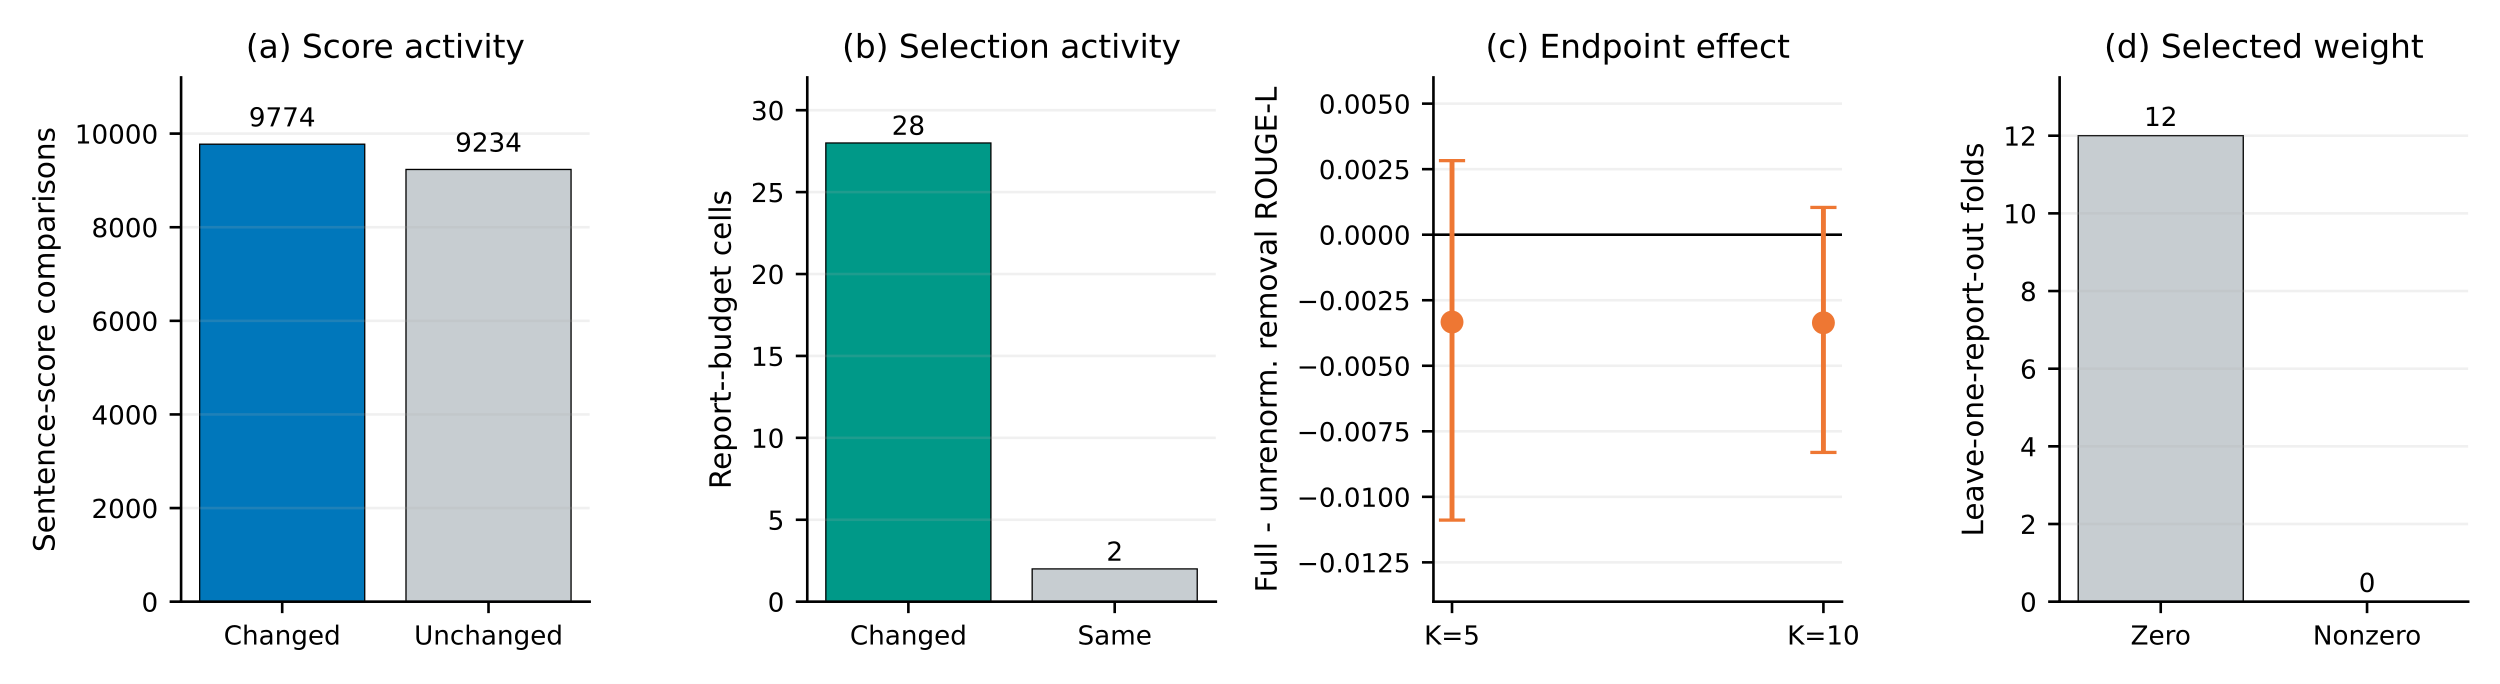
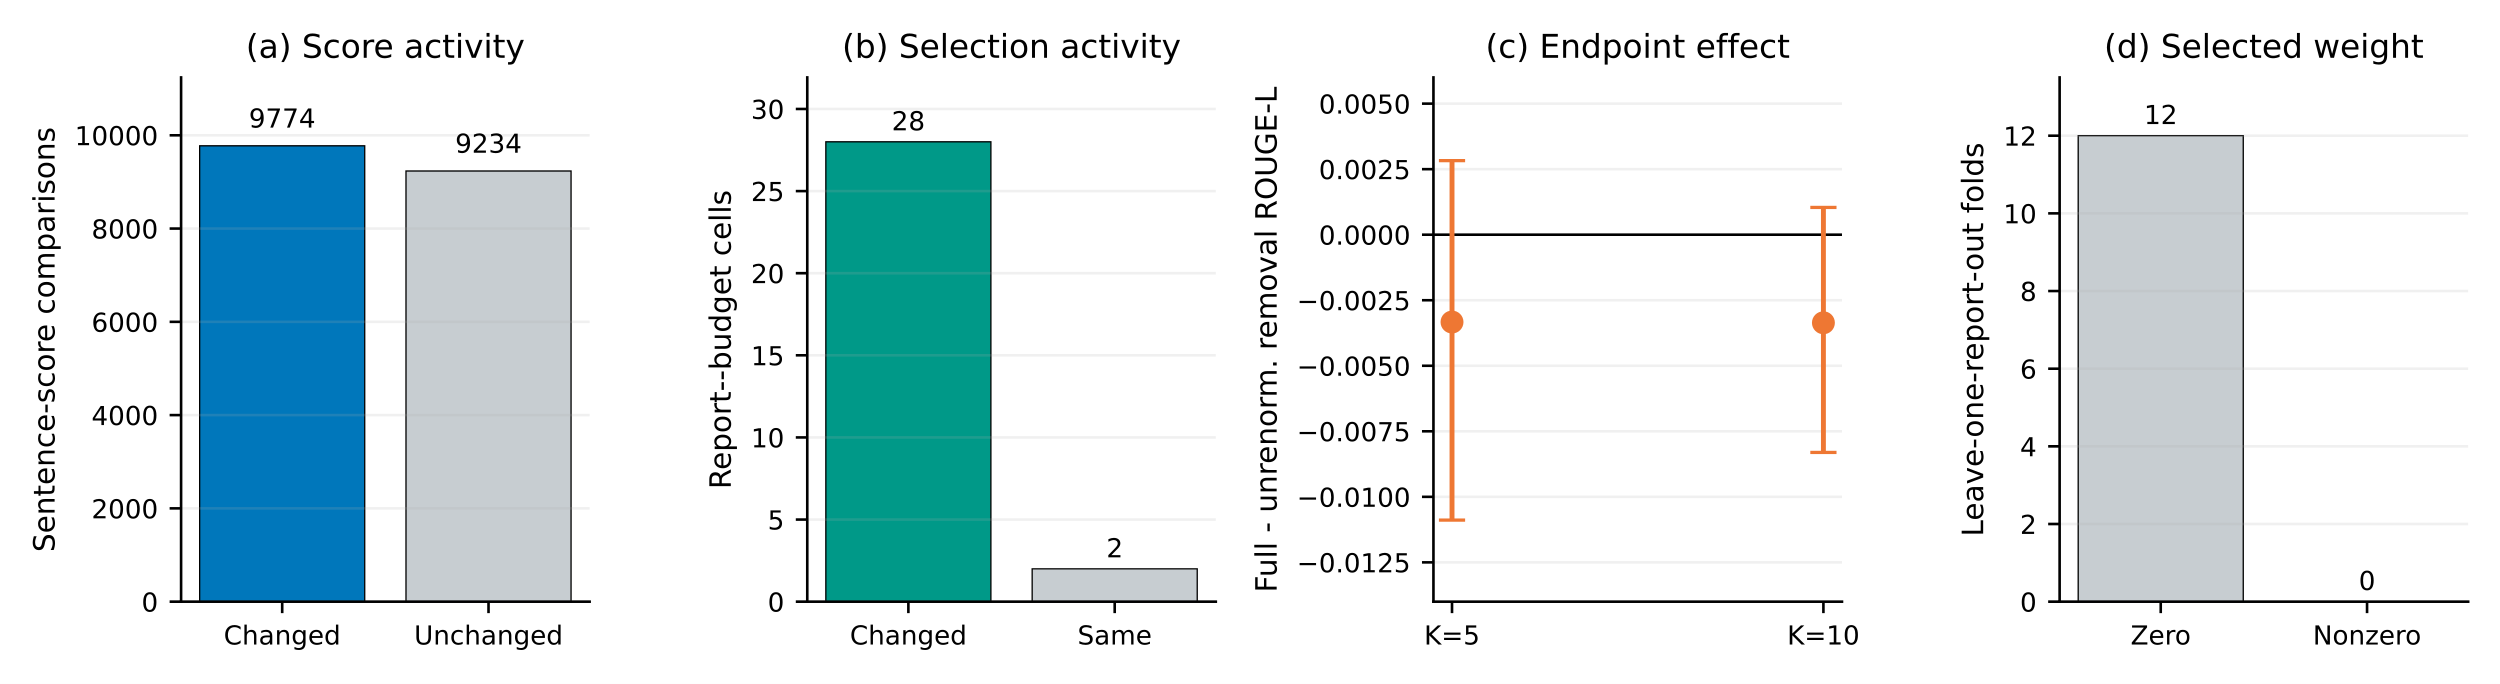
<svg xmlns="http://www.w3.org/2000/svg" xmlns:xlink="http://www.w3.org/1999/xlink" width="763.2pt" height="208.8pt" viewBox="0 0 763.2 208.8" version="1.1">
  <defs>
    <style type="text/css">*{stroke-linejoin: round; stroke-linecap: butt}</style>
  </defs>
  <g id="figure_1">
    <g id="patch_1">
      <path d="M 0 208.8 L 763.2 208.8 L 763.2 0 L 0 0 z " style="fill: #ffffff" />
    </g>
    <g id="axes_1">
      <g id="patch_2">
        <path d="M 55.282 183.678 L 180 183.678 L 180 23.64 L 55.282 23.64 z " style="fill: #ffffff" />
      </g>
      <g id="patch_3">
-         <path d="M 60.951 183.678 L 111.342 183.678 L 111.342 44.016 L 60.951 44.016 z " clip-path="url(#p5087877e17)" style="fill: #0077bb; stroke: #000000; stroke-width: 0.4; stroke-linejoin: miter" />
+         <path d="M 60.951 183.678 L 111.342 183.678 L 111.342 44.515 L 60.951 44.515 z " clip-path="url(#pd9122be14d)" style="fill: #0077bb; stroke: #000000; stroke-width: 0.4; stroke-linejoin: miter" />
      </g>
      <g id="patch_4">
-         <path d="M 123.94 183.678 L 174.331 183.678 L 174.331 51.732 L 123.94 51.732 z " clip-path="url(#p5087877e17)" style="fill: #c7cdd1; stroke: #000000; stroke-width: 0.4; stroke-linejoin: miter" />
+         <path d="M 123.94 183.678 L 174.331 183.678 L 174.331 52.203 L 123.94 52.203 z " clip-path="url(#pd9122be14d)" style="fill: #c7cdd1; stroke: #000000; stroke-width: 0.4; stroke-linejoin: miter" />
      </g>
      <g id="matplotlib.axis_1">
        <g id="xtick_1">
          <g id="line2d_1">
            <defs>
-               <path id="ma4abcfc5c7" d="M 0 0 L 0 3.5 " style="stroke: #000000; stroke-width: 0.8" />
+               <path id="m3928419ebd" d="M 0 0 L 0 3.5 " style="stroke: #000000; stroke-width: 0.8" />
            </defs>
            <g>
-               <use xlink:href="#ma4abcfc5c7" x="86.147" y="183.678" style="stroke: #000000; stroke-width: 0.8" />
+               <use xlink:href="#m3928419ebd" x="86.147" y="183.678" style="stroke: #000000; stroke-width: 0.8" />
            </g>
          </g>
          <g id="text_1">
            <text style="font-size: 8px; font-family: 'DejaVu Sans', 'Arial', 'Helvetica', sans-serif; text-anchor: middle" x="86.147" y="196.757" transform="rotate(-0 86.14664 196.7569)">Changed</text>
          </g>
        </g>
        <g id="xtick_2">
          <g id="line2d_2">
            <g>
-               <use xlink:href="#ma4abcfc5c7" x="149.135" y="183.678" style="stroke: #000000; stroke-width: 0.8" />
+               <use xlink:href="#m3928419ebd" x="149.135" y="183.678" style="stroke: #000000; stroke-width: 0.8" />
            </g>
          </g>
          <g id="text_2">
            <text style="font-size: 8px; font-family: 'DejaVu Sans', 'Arial', 'Helvetica', sans-serif; text-anchor: middle" x="149.135" y="196.757" transform="rotate(-0 149.1355 196.7569)">Unchanged</text>
          </g>
        </g>
      </g>
      <g id="matplotlib.axis_2">
        <g id="ytick_1">
          <g id="line2d_3">
-             <path d="M 55.282 183.678 L 180 183.678 " clip-path="url(#p5087877e17)" style="fill: none; stroke: #b0b0b0; stroke-opacity: 0.18; stroke-width: 0.8; stroke-linecap: square" />
+             <path d="M 55.282 183.678 L 180 183.678 " clip-path="url(#pd9122be14d)" style="fill: none; stroke: #b0b0b0; stroke-opacity: 0.18; stroke-width: 0.8; stroke-linecap: square" />
          </g>
          <g id="line2d_4">
            <defs>
-               <path id="m17b6e412d1" d="M 0 0 L -3.5 0 " style="stroke: #000000; stroke-width: 0.8" />
+               <path id="m68a06238d9" d="M 0 0 L -3.5 0 " style="stroke: #000000; stroke-width: 0.8" />
            </defs>
            <g>
-               <use xlink:href="#m17b6e412d1" x="55.282" y="183.678" style="stroke: #000000; stroke-width: 0.8" />
+               <use xlink:href="#m68a06238d9" x="55.282" y="183.678" style="stroke: #000000; stroke-width: 0.8" />
            </g>
          </g>
          <g id="text_3">
            <text style="font-size: 8px; font-family: 'DejaVu Sans', 'Arial', 'Helvetica', sans-serif; text-anchor: end" x="48.282" y="186.717" transform="rotate(-0 48.28211 186.7172)">0</text>
          </g>
        </g>
        <g id="ytick_2">
          <g id="line2d_5">
-             <path d="M 55.282 155.1 L 180 155.1 " clip-path="url(#p5087877e17)" style="fill: none; stroke: #b0b0b0; stroke-opacity: 0.18; stroke-width: 0.8; stroke-linecap: square" />
+             <path d="M 55.282 155.202 L 180 155.202 " clip-path="url(#pd9122be14d)" style="fill: none; stroke: #b0b0b0; stroke-opacity: 0.18; stroke-width: 0.8; stroke-linecap: square" />
          </g>
          <g id="line2d_6">
            <g>
-               <use xlink:href="#m17b6e412d1" x="55.282" y="155.1" style="stroke: #000000; stroke-width: 0.8" />
+               <use xlink:href="#m68a06238d9" x="55.282" y="155.202" style="stroke: #000000; stroke-width: 0.8" />
            </g>
          </g>
          <g id="text_4">
-             <text style="font-size: 8px; font-family: 'DejaVu Sans', 'Arial', 'Helvetica', sans-serif; text-anchor: end" x="48.282" y="158.139" transform="rotate(-0 48.28211 158.139)">2000</text>
+             <text style="font-size: 8px; font-family: 'DejaVu Sans', 'Arial', 'Helvetica', sans-serif; text-anchor: end" x="48.282" y="158.241" transform="rotate(-0 48.28211 158.2409)">2000</text>
          </g>
        </g>
        <g id="ytick_3">
          <g id="line2d_7">
-             <path d="M 55.282 126.522 L 180 126.522 " clip-path="url(#p5087877e17)" style="fill: none; stroke: #b0b0b0; stroke-opacity: 0.18; stroke-width: 0.8; stroke-linecap: square" />
+             <path d="M 55.282 126.726 L 180 126.726 " clip-path="url(#pd9122be14d)" style="fill: none; stroke: #b0b0b0; stroke-opacity: 0.18; stroke-width: 0.8; stroke-linecap: square" />
          </g>
          <g id="line2d_8">
            <g>
-               <use xlink:href="#m17b6e412d1" x="55.282" y="126.522" style="stroke: #000000; stroke-width: 0.8" />
+               <use xlink:href="#m68a06238d9" x="55.282" y="126.726" style="stroke: #000000; stroke-width: 0.8" />
            </g>
          </g>
          <g id="text_5">
-             <text style="font-size: 8px; font-family: 'DejaVu Sans', 'Arial', 'Helvetica', sans-serif; text-anchor: end" x="48.282" y="129.561" transform="rotate(-0 48.28211 129.5607)">4000</text>
+             <text style="font-size: 8px; font-family: 'DejaVu Sans', 'Arial', 'Helvetica', sans-serif; text-anchor: end" x="48.282" y="129.765" transform="rotate(-0 48.28211 129.7646)">4000</text>
          </g>
        </g>
        <g id="ytick_4">
          <g id="line2d_9">
-             <path d="M 55.282 97.943 L 180 97.943 " clip-path="url(#p5087877e17)" style="fill: none; stroke: #b0b0b0; stroke-opacity: 0.18; stroke-width: 0.8; stroke-linecap: square" />
+             <path d="M 55.282 98.249 L 180 98.249 " clip-path="url(#pd9122be14d)" style="fill: none; stroke: #b0b0b0; stroke-opacity: 0.18; stroke-width: 0.8; stroke-linecap: square" />
          </g>
          <g id="line2d_10">
            <g>
-               <use xlink:href="#m17b6e412d1" x="55.282" y="97.943" style="stroke: #000000; stroke-width: 0.8" />
+               <use xlink:href="#m68a06238d9" x="55.282" y="98.249" style="stroke: #000000; stroke-width: 0.8" />
            </g>
          </g>
          <g id="text_6">
-             <text style="font-size: 8px; font-family: 'DejaVu Sans', 'Arial', 'Helvetica', sans-serif; text-anchor: end" x="48.282" y="100.982" transform="rotate(-0 48.28211 100.9825)">6000</text>
+             <text style="font-size: 8px; font-family: 'DejaVu Sans', 'Arial', 'Helvetica', sans-serif; text-anchor: end" x="48.282" y="101.288" transform="rotate(-0 48.28211 101.2883)">6000</text>
          </g>
        </g>
        <g id="ytick_5">
          <g id="line2d_11">
-             <path d="M 55.282 69.365 L 180 69.365 " clip-path="url(#p5087877e17)" style="fill: none; stroke: #b0b0b0; stroke-opacity: 0.18; stroke-width: 0.8; stroke-linecap: square" />
+             <path d="M 55.282 69.773 L 180 69.773 " clip-path="url(#pd9122be14d)" style="fill: none; stroke: #b0b0b0; stroke-opacity: 0.18; stroke-width: 0.8; stroke-linecap: square" />
          </g>
          <g id="line2d_12">
            <g>
-               <use xlink:href="#m17b6e412d1" x="55.282" y="69.365" style="stroke: #000000; stroke-width: 0.8" />
+               <use xlink:href="#m68a06238d9" x="55.282" y="69.773" style="stroke: #000000; stroke-width: 0.8" />
            </g>
          </g>
          <g id="text_7">
-             <text style="font-size: 8px; font-family: 'DejaVu Sans', 'Arial', 'Helvetica', sans-serif; text-anchor: end" x="48.282" y="72.404" transform="rotate(-0 48.28211 72.40424)">8000</text>
+             <text style="font-size: 8px; font-family: 'DejaVu Sans', 'Arial', 'Helvetica', sans-serif; text-anchor: end" x="48.282" y="72.812" transform="rotate(-0 48.28211 72.81206)">8000</text>
          </g>
        </g>
        <g id="ytick_6">
          <g id="line2d_13">
-             <path d="M 55.282 40.787 L 180 40.787 " clip-path="url(#p5087877e17)" style="fill: none; stroke: #b0b0b0; stroke-opacity: 0.18; stroke-width: 0.8; stroke-linecap: square" />
+             <path d="M 55.282 41.297 L 180 41.297 " clip-path="url(#pd9122be14d)" style="fill: none; stroke: #b0b0b0; stroke-opacity: 0.18; stroke-width: 0.8; stroke-linecap: square" />
          </g>
          <g id="line2d_14">
            <g>
-               <use xlink:href="#m17b6e412d1" x="55.282" y="40.787" style="stroke: #000000; stroke-width: 0.8" />
+               <use xlink:href="#m68a06238d9" x="55.282" y="41.297" style="stroke: #000000; stroke-width: 0.8" />
            </g>
          </g>
          <g id="text_8">
-             <text style="font-size: 8px; font-family: 'DejaVu Sans', 'Arial', 'Helvetica', sans-serif; text-anchor: end" x="48.282" y="43.826" transform="rotate(-0 48.28211 43.826)">10000</text>
+             <text style="font-size: 8px; font-family: 'DejaVu Sans', 'Arial', 'Helvetica', sans-serif; text-anchor: end" x="48.282" y="44.336" transform="rotate(-0 48.28211 44.33578)">10000</text>
          </g>
        </g>
        <g id="text_9">
          <text style="font-size: 9px; font-family: 'DejaVu Sans', 'Arial', 'Helvetica', sans-serif; text-anchor: middle" x="16.67" y="103.659" transform="rotate(-90 16.67 103.6591)">Sentence-score comparisons</text>
        </g>
      </g>
      <g id="patch_5">
        <path d="M 55.282 183.678 L 55.282 23.64 " style="fill: none; stroke: #000000; stroke-width: 0.8; stroke-linejoin: miter; stroke-linecap: square" />
      </g>
      <g id="patch_6">
        <path d="M 55.282 183.678 L 180 183.678 " style="fill: none; stroke: #000000; stroke-width: 0.8; stroke-linejoin: miter; stroke-linecap: square" />
      </g>
      <g id="text_10">
-         <text style="font-size: 8px; font-family: 'DejaVu Sans', 'Arial', 'Helvetica', sans-serif; text-anchor: middle" x="86.147" y="38.586" transform="rotate(-0 86.14664 38.58642)">9774</text>
+         <text style="font-size: 8px; font-family: 'DejaVu Sans', 'Arial', 'Helvetica', sans-serif; text-anchor: middle" x="86.147" y="38.948" transform="rotate(-0 86.14664 38.94799)">9774</text>
      </g>
      <g id="text_11">
-         <text style="font-size: 8px; font-family: 'DejaVu Sans', 'Arial', 'Helvetica', sans-serif; text-anchor: middle" x="149.135" y="46.303" transform="rotate(-0 149.1355 46.30254)">9234</text>
+         <text style="font-size: 8px; font-family: 'DejaVu Sans', 'Arial', 'Helvetica', sans-serif; text-anchor: middle" x="149.135" y="46.637" transform="rotate(-0 149.1355 46.63659)">9234</text>
      </g>
      <g id="text_12">
        <text style="font-size: 10px; font-family: 'DejaVu Sans', 'Arial', 'Helvetica', sans-serif; text-anchor: middle" x="117.641" y="17.64" transform="rotate(-0 117.6411 17.64)">(a) Score activity</text>
      </g>
    </g>
    <g id="axes_2">
      <g id="patch_7">
        <path d="M 246.442 183.678 L 371.16 183.678 L 371.16 23.64 L 246.442 23.64 z " style="fill: #ffffff" />
      </g>
      <g id="patch_8">
-         <path d="M 252.111 183.678 L 302.502 183.678 L 302.502 43.645 L 252.111 43.645 z " clip-path="url(#pcb0f6b3ebb)" style="fill: #009988; stroke: #000000; stroke-width: 0.4; stroke-linejoin: miter" />
+         <path d="M 252.111 183.678 L 302.502 183.678 L 302.502 43.294 L 252.111 43.294 z " clip-path="url(#p43afec2794)" style="fill: #009988; stroke: #000000; stroke-width: 0.4; stroke-linejoin: miter" />
      </g>
      <g id="patch_9">
-         <path d="M 315.1 183.678 L 365.491 183.678 L 365.491 173.676 L 315.1 173.676 z " clip-path="url(#pcb0f6b3ebb)" style="fill: #c7cdd1; stroke: #000000; stroke-width: 0.4; stroke-linejoin: miter" />
+         <path d="M 315.1 183.678 L 365.491 183.678 L 365.491 173.651 L 315.1 173.651 z " clip-path="url(#p43afec2794)" style="fill: #c7cdd1; stroke: #000000; stroke-width: 0.4; stroke-linejoin: miter" />
      </g>
      <g id="matplotlib.axis_3">
        <g id="xtick_3">
          <g id="line2d_15">
            <g>
-               <use xlink:href="#ma4abcfc5c7" x="277.307" y="183.678" style="stroke: #000000; stroke-width: 0.8" />
+               <use xlink:href="#m3928419ebd" x="277.307" y="183.678" style="stroke: #000000; stroke-width: 0.8" />
            </g>
          </g>
          <g id="text_13">
            <text style="font-size: 8px; font-family: 'DejaVu Sans', 'Arial', 'Helvetica', sans-serif; text-anchor: middle" x="277.307" y="196.757" transform="rotate(-0 277.3066 196.7569)">Changed</text>
          </g>
        </g>
        <g id="xtick_4">
          <g id="line2d_16">
            <g>
-               <use xlink:href="#ma4abcfc5c7" x="340.295" y="183.678" style="stroke: #000000; stroke-width: 0.8" />
+               <use xlink:href="#m3928419ebd" x="340.295" y="183.678" style="stroke: #000000; stroke-width: 0.8" />
            </g>
          </g>
          <g id="text_14">
            <text style="font-size: 8px; font-family: 'DejaVu Sans', 'Arial', 'Helvetica', sans-serif; text-anchor: middle" x="340.295" y="196.756" transform="rotate(-0 340.2955 196.7562)">Same</text>
          </g>
        </g>
      </g>
      <g id="matplotlib.axis_4">
        <g id="ytick_7">
          <g id="line2d_17">
-             <path d="M 246.442 183.678 L 371.16 183.678 " clip-path="url(#pcb0f6b3ebb)" style="fill: none; stroke: #b0b0b0; stroke-opacity: 0.18; stroke-width: 0.8; stroke-linecap: square" />
+             <path d="M 246.442 183.678 L 371.16 183.678 " clip-path="url(#p43afec2794)" style="fill: none; stroke: #b0b0b0; stroke-opacity: 0.18; stroke-width: 0.8; stroke-linecap: square" />
          </g>
          <g id="line2d_18">
            <g>
-               <use xlink:href="#m17b6e412d1" x="246.442" y="183.678" style="stroke: #000000; stroke-width: 0.8" />
+               <use xlink:href="#m68a06238d9" x="246.442" y="183.678" style="stroke: #000000; stroke-width: 0.8" />
            </g>
          </g>
          <g id="text_15">
            <text style="font-size: 8px; font-family: 'DejaVu Sans', 'Arial', 'Helvetica', sans-serif; text-anchor: end" x="239.442" y="186.717" transform="rotate(-0 239.4421 186.7172)">0</text>
          </g>
        </g>
        <g id="ytick_8">
          <g id="line2d_19">
-             <path d="M 246.442 158.672 L 371.16 158.672 " clip-path="url(#pcb0f6b3ebb)" style="fill: none; stroke: #b0b0b0; stroke-opacity: 0.18; stroke-width: 0.8; stroke-linecap: square" />
+             <path d="M 246.442 158.609 L 371.16 158.609 " clip-path="url(#p43afec2794)" style="fill: none; stroke: #b0b0b0; stroke-opacity: 0.18; stroke-width: 0.8; stroke-linecap: square" />
          </g>
          <g id="line2d_20">
            <g>
-               <use xlink:href="#m17b6e412d1" x="246.442" y="158.672" style="stroke: #000000; stroke-width: 0.8" />
+               <use xlink:href="#m68a06238d9" x="246.442" y="158.609" style="stroke: #000000; stroke-width: 0.8" />
            </g>
          </g>
          <g id="text_16">
-             <text style="font-size: 8px; font-family: 'DejaVu Sans', 'Arial', 'Helvetica', sans-serif; text-anchor: end" x="239.442" y="161.711" transform="rotate(-0 239.4421 161.7112)">5</text>
+             <text style="font-size: 8px; font-family: 'DejaVu Sans', 'Arial', 'Helvetica', sans-serif; text-anchor: end" x="239.442" y="161.649" transform="rotate(-0 239.4421 161.6486)">5</text>
          </g>
        </g>
        <g id="ytick_9">
          <g id="line2d_21">
-             <path d="M 246.442 133.666 L 371.16 133.666 " clip-path="url(#pcb0f6b3ebb)" style="fill: none; stroke: #b0b0b0; stroke-opacity: 0.18; stroke-width: 0.8; stroke-linecap: square" />
+             <path d="M 246.442 133.541 L 371.16 133.541 " clip-path="url(#p43afec2794)" style="fill: none; stroke: #b0b0b0; stroke-opacity: 0.18; stroke-width: 0.8; stroke-linecap: square" />
          </g>
          <g id="line2d_22">
            <g>
-               <use xlink:href="#m17b6e412d1" x="246.442" y="133.666" style="stroke: #000000; stroke-width: 0.8" />
+               <use xlink:href="#m68a06238d9" x="246.442" y="133.541" style="stroke: #000000; stroke-width: 0.8" />
            </g>
          </g>
          <g id="text_17">
-             <text style="font-size: 8px; font-family: 'DejaVu Sans', 'Arial', 'Helvetica', sans-serif; text-anchor: end" x="239.442" y="136.705" transform="rotate(-0 239.4421 136.7053)">10</text>
+             <text style="font-size: 8px; font-family: 'DejaVu Sans', 'Arial', 'Helvetica', sans-serif; text-anchor: end" x="239.442" y="136.58" transform="rotate(-0 239.4421 136.5799)">10</text>
          </g>
        </g>
        <g id="ytick_10">
          <g id="line2d_23">
-             <path d="M 246.442 108.66 L 371.16 108.66 " clip-path="url(#pcb0f6b3ebb)" style="fill: none; stroke: #b0b0b0; stroke-opacity: 0.18; stroke-width: 0.8; stroke-linecap: square" />
+             <path d="M 246.442 108.472 L 371.16 108.472 " clip-path="url(#p43afec2794)" style="fill: none; stroke: #b0b0b0; stroke-opacity: 0.18; stroke-width: 0.8; stroke-linecap: square" />
          </g>
          <g id="line2d_24">
            <g>
-               <use xlink:href="#m17b6e412d1" x="246.442" y="108.66" style="stroke: #000000; stroke-width: 0.8" />
+               <use xlink:href="#m68a06238d9" x="246.442" y="108.472" style="stroke: #000000; stroke-width: 0.8" />
            </g>
          </g>
          <g id="text_18">
-             <text style="font-size: 8px; font-family: 'DejaVu Sans', 'Arial', 'Helvetica', sans-serif; text-anchor: end" x="239.442" y="111.699" transform="rotate(-0 239.4421 111.6993)">15</text>
+             <text style="font-size: 8px; font-family: 'DejaVu Sans', 'Arial', 'Helvetica', sans-serif; text-anchor: end" x="239.442" y="111.511" transform="rotate(-0 239.4421 111.5113)">15</text>
          </g>
        </g>
        <g id="ytick_11">
          <g id="line2d_25">
-             <path d="M 246.442 83.654 L 371.16 83.654 " clip-path="url(#pcb0f6b3ebb)" style="fill: none; stroke: #b0b0b0; stroke-opacity: 0.18; stroke-width: 0.8; stroke-linecap: square" />
+             <path d="M 246.442 83.404 L 371.16 83.404 " clip-path="url(#p43afec2794)" style="fill: none; stroke: #b0b0b0; stroke-opacity: 0.18; stroke-width: 0.8; stroke-linecap: square" />
          </g>
          <g id="line2d_26">
            <g>
-               <use xlink:href="#m17b6e412d1" x="246.442" y="83.654" style="stroke: #000000; stroke-width: 0.8" />
+               <use xlink:href="#m68a06238d9" x="246.442" y="83.404" style="stroke: #000000; stroke-width: 0.8" />
            </g>
          </g>
          <g id="text_19">
-             <text style="font-size: 8px; font-family: 'DejaVu Sans', 'Arial', 'Helvetica', sans-serif; text-anchor: end" x="239.442" y="86.693" transform="rotate(-0 239.4421 86.69336)">20</text>
+             <text style="font-size: 8px; font-family: 'DejaVu Sans', 'Arial', 'Helvetica', sans-serif; text-anchor: end" x="239.442" y="86.443" transform="rotate(-0 239.4421 86.44267)">20</text>
          </g>
        </g>
        <g id="ytick_12">
          <g id="line2d_27">
-             <path d="M 246.442 58.648 L 371.16 58.648 " clip-path="url(#pcb0f6b3ebb)" style="fill: none; stroke: #b0b0b0; stroke-opacity: 0.18; stroke-width: 0.8; stroke-linecap: square" />
+             <path d="M 246.442 58.335 L 371.16 58.335 " clip-path="url(#p43afec2794)" style="fill: none; stroke: #b0b0b0; stroke-opacity: 0.18; stroke-width: 0.8; stroke-linecap: square" />
          </g>
          <g id="line2d_28">
            <g>
-               <use xlink:href="#m17b6e412d1" x="246.442" y="58.648" style="stroke: #000000; stroke-width: 0.8" />
+               <use xlink:href="#m68a06238d9" x="246.442" y="58.335" style="stroke: #000000; stroke-width: 0.8" />
            </g>
          </g>
          <g id="text_20">
-             <text style="font-size: 8px; font-family: 'DejaVu Sans', 'Arial', 'Helvetica', sans-serif; text-anchor: end" x="239.442" y="61.687" transform="rotate(-0 239.4421 61.6874)">25</text>
+             <text style="font-size: 8px; font-family: 'DejaVu Sans', 'Arial', 'Helvetica', sans-serif; text-anchor: end" x="239.442" y="61.374" transform="rotate(-0 239.4421 61.37404)">25</text>
          </g>
        </g>
        <g id="ytick_13">
          <g id="line2d_29">
-             <path d="M 246.442 33.642 L 371.16 33.642 " clip-path="url(#pcb0f6b3ebb)" style="fill: none; stroke: #b0b0b0; stroke-opacity: 0.18; stroke-width: 0.8; stroke-linecap: square" />
+             <path d="M 246.442 33.266 L 371.16 33.266 " clip-path="url(#p43afec2794)" style="fill: none; stroke: #b0b0b0; stroke-opacity: 0.18; stroke-width: 0.8; stroke-linecap: square" />
          </g>
          <g id="line2d_30">
            <g>
-               <use xlink:href="#m17b6e412d1" x="246.442" y="33.642" style="stroke: #000000; stroke-width: 0.8" />
+               <use xlink:href="#m68a06238d9" x="246.442" y="33.266" style="stroke: #000000; stroke-width: 0.8" />
            </g>
          </g>
          <g id="text_21">
-             <text style="font-size: 8px; font-family: 'DejaVu Sans', 'Arial', 'Helvetica', sans-serif; text-anchor: end" x="239.442" y="36.681" transform="rotate(-0 239.4421 36.68144)">30</text>
+             <text style="font-size: 8px; font-family: 'DejaVu Sans', 'Arial', 'Helvetica', sans-serif; text-anchor: end" x="239.442" y="36.305" transform="rotate(-0 239.4421 36.30542)">30</text>
          </g>
        </g>
        <g id="text_22">
          <text style="font-size: 9px; font-family: 'DejaVu Sans', 'Arial', 'Helvetica', sans-serif; text-anchor: middle" x="223.1" y="103.659" transform="rotate(-90 223.1 103.6591)">Report--budget cells</text>
        </g>
      </g>
      <g id="patch_10">
        <path d="M 246.442 183.678 L 246.442 23.64 " style="fill: none; stroke: #000000; stroke-width: 0.8; stroke-linejoin: miter; stroke-linecap: square" />
      </g>
      <g id="patch_11">
        <path d="M 246.442 183.678 L 371.16 183.678 " style="fill: none; stroke: #000000; stroke-width: 0.8; stroke-linejoin: miter; stroke-linecap: square" />
      </g>
      <g id="text_23">
-         <text style="font-size: 8px; font-family: 'DejaVu Sans', 'Arial', 'Helvetica', sans-serif; text-anchor: middle" x="277.307" y="41.144" transform="rotate(-0 277.3066 41.14417)">28</text>
+         <text style="font-size: 8px; font-family: 'DejaVu Sans', 'Arial', 'Helvetica', sans-serif; text-anchor: middle" x="277.307" y="39.784" transform="rotate(-0 277.3066 39.7842)">28</text>
      </g>
      <g id="text_24">
-         <text style="font-size: 8px; font-family: 'DejaVu Sans', 'Arial', 'Helvetica', sans-serif; text-anchor: middle" x="340.295" y="171.175" transform="rotate(-0 340.2955 171.1751)">2</text>
+         <text style="font-size: 8px; font-family: 'DejaVu Sans', 'Arial', 'Helvetica', sans-serif; text-anchor: middle" x="340.295" y="170.141" transform="rotate(-0 340.2955 170.1411)">2</text>
      </g>
      <g id="text_25">
        <text style="font-size: 10px; font-family: 'DejaVu Sans', 'Arial', 'Helvetica', sans-serif; text-anchor: middle" x="308.801" y="17.64" transform="rotate(-0 308.8011 17.64)">(b) Selection activity</text>
      </g>
    </g>
    <g id="axes_3">
      <g id="patch_12">
        <path d="M 437.602 183.678 L 562.32 183.678 L 562.32 23.64 L 437.602 23.64 z " style="fill: #ffffff" />
      </g>
      <g id="matplotlib.axis_5">
        <g id="xtick_5">
          <g id="line2d_31">
            <g>
-               <use xlink:href="#ma4abcfc5c7" x="443.271" y="183.678" style="stroke: #000000; stroke-width: 0.8" />
+               <use xlink:href="#m3928419ebd" x="443.271" y="183.678" style="stroke: #000000; stroke-width: 0.8" />
            </g>
          </g>
          <g id="text_26">
            <text style="font-size: 8px; font-family: 'DejaVu Sans', 'Arial', 'Helvetica', sans-serif; text-anchor: middle" x="443.271" y="196.756" transform="rotate(-0 443.2711 196.7562)">K=5</text>
          </g>
        </g>
        <g id="xtick_6">
          <g id="line2d_32">
            <g>
-               <use xlink:href="#ma4abcfc5c7" x="556.651" y="183.678" style="stroke: #000000; stroke-width: 0.8" />
+               <use xlink:href="#m3928419ebd" x="556.651" y="183.678" style="stroke: #000000; stroke-width: 0.8" />
            </g>
          </g>
          <g id="text_27">
            <text style="font-size: 8px; font-family: 'DejaVu Sans', 'Arial', 'Helvetica', sans-serif; text-anchor: middle" x="556.651" y="196.756" transform="rotate(-0 556.651 196.7562)">K=10</text>
          </g>
        </g>
      </g>
      <g id="matplotlib.axis_6">
        <g id="ytick_14">
          <g id="line2d_33">
-             <path d="M 437.602 171.675 L 562.32 171.675 " clip-path="url(#p7f76835aad)" style="fill: none; stroke: #b0b0b0; stroke-opacity: 0.18; stroke-width: 0.8; stroke-linecap: square" />
+             <path d="M 437.602 171.675 L 562.32 171.675 " clip-path="url(#pdb2474da15)" style="fill: none; stroke: #b0b0b0; stroke-opacity: 0.18; stroke-width: 0.8; stroke-linecap: square" />
          </g>
          <g id="line2d_34">
            <g>
-               <use xlink:href="#m17b6e412d1" x="437.602" y="171.675" style="stroke: #000000; stroke-width: 0.8" />
+               <use xlink:href="#m68a06238d9" x="437.602" y="171.675" style="stroke: #000000; stroke-width: 0.8" />
            </g>
          </g>
          <g id="text_28">
            <text style="font-size: 8px; font-family: 'DejaVu Sans', 'Arial', 'Helvetica', sans-serif; text-anchor: end" x="430.602" y="174.714" transform="rotate(-0 430.6021 174.7143)">−0.0125</text>
          </g>
        </g>
        <g id="ytick_15">
          <g id="line2d_35">
-             <path d="M 437.602 151.671 L 562.32 151.671 " clip-path="url(#p7f76835aad)" style="fill: none; stroke: #b0b0b0; stroke-opacity: 0.18; stroke-width: 0.8; stroke-linecap: square" />
+             <path d="M 437.602 151.671 L 562.32 151.671 " clip-path="url(#pdb2474da15)" style="fill: none; stroke: #b0b0b0; stroke-opacity: 0.18; stroke-width: 0.8; stroke-linecap: square" />
          </g>
          <g id="line2d_36">
            <g>
-               <use xlink:href="#m17b6e412d1" x="437.602" y="151.671" style="stroke: #000000; stroke-width: 0.8" />
+               <use xlink:href="#m68a06238d9" x="437.602" y="151.671" style="stroke: #000000; stroke-width: 0.8" />
            </g>
          </g>
          <g id="text_29">
            <text style="font-size: 8px; font-family: 'DejaVu Sans', 'Arial', 'Helvetica', sans-serif; text-anchor: end" x="430.602" y="154.71" transform="rotate(-0 430.6021 154.7096)">−0.0100</text>
          </g>
        </g>
        <g id="ytick_16">
          <g id="line2d_37">
-             <path d="M 437.602 131.666 L 562.32 131.666 " clip-path="url(#p7f76835aad)" style="fill: none; stroke: #b0b0b0; stroke-opacity: 0.18; stroke-width: 0.8; stroke-linecap: square" />
+             <path d="M 437.602 131.666 L 562.32 131.666 " clip-path="url(#pdb2474da15)" style="fill: none; stroke: #b0b0b0; stroke-opacity: 0.18; stroke-width: 0.8; stroke-linecap: square" />
          </g>
          <g id="line2d_38">
            <g>
-               <use xlink:href="#m17b6e412d1" x="437.602" y="131.666" style="stroke: #000000; stroke-width: 0.8" />
+               <use xlink:href="#m68a06238d9" x="437.602" y="131.666" style="stroke: #000000; stroke-width: 0.8" />
            </g>
          </g>
          <g id="text_30">
            <text style="font-size: 8px; font-family: 'DejaVu Sans', 'Arial', 'Helvetica', sans-serif; text-anchor: end" x="430.602" y="134.705" transform="rotate(-0 430.6021 134.7048)">−0.0075</text>
          </g>
        </g>
        <g id="ytick_17">
          <g id="line2d_39">
-             <path d="M 437.602 111.661 L 562.32 111.661 " clip-path="url(#p7f76835aad)" style="fill: none; stroke: #b0b0b0; stroke-opacity: 0.18; stroke-width: 0.8; stroke-linecap: square" />
+             <path d="M 437.602 111.661 L 562.32 111.661 " clip-path="url(#pdb2474da15)" style="fill: none; stroke: #b0b0b0; stroke-opacity: 0.18; stroke-width: 0.8; stroke-linecap: square" />
          </g>
          <g id="line2d_40">
            <g>
-               <use xlink:href="#m17b6e412d1" x="437.602" y="111.661" style="stroke: #000000; stroke-width: 0.8" />
+               <use xlink:href="#m68a06238d9" x="437.602" y="111.661" style="stroke: #000000; stroke-width: 0.8" />
            </g>
          </g>
          <g id="text_31">
            <text style="font-size: 8px; font-family: 'DejaVu Sans', 'Arial', 'Helvetica', sans-serif; text-anchor: end" x="430.602" y="114.7" transform="rotate(-0 430.6021 114.7)">−0.0050</text>
          </g>
        </g>
        <g id="ytick_18">
          <g id="line2d_41">
-             <path d="M 437.602 91.656 L 562.32 91.656 " clip-path="url(#p7f76835aad)" style="fill: none; stroke: #b0b0b0; stroke-opacity: 0.18; stroke-width: 0.8; stroke-linecap: square" />
+             <path d="M 437.602 91.656 L 562.32 91.656 " clip-path="url(#pdb2474da15)" style="fill: none; stroke: #b0b0b0; stroke-opacity: 0.18; stroke-width: 0.8; stroke-linecap: square" />
          </g>
          <g id="line2d_42">
            <g>
-               <use xlink:href="#m17b6e412d1" x="437.602" y="91.656" style="stroke: #000000; stroke-width: 0.8" />
+               <use xlink:href="#m68a06238d9" x="437.602" y="91.656" style="stroke: #000000; stroke-width: 0.8" />
            </g>
          </g>
          <g id="text_32">
            <text style="font-size: 8px; font-family: 'DejaVu Sans', 'Arial', 'Helvetica', sans-serif; text-anchor: end" x="430.602" y="94.695" transform="rotate(-0 430.6021 94.69527)">−0.0025</text>
          </g>
        </g>
        <g id="ytick_19">
          <g id="line2d_43">
-             <path d="M 437.602 71.651 L 562.32 71.651 " clip-path="url(#p7f76835aad)" style="fill: none; stroke: #b0b0b0; stroke-opacity: 0.18; stroke-width: 0.8; stroke-linecap: square" />
+             <path d="M 437.602 71.651 L 562.32 71.651 " clip-path="url(#pdb2474da15)" style="fill: none; stroke: #b0b0b0; stroke-opacity: 0.18; stroke-width: 0.8; stroke-linecap: square" />
          </g>
          <g id="line2d_44">
            <g>
-               <use xlink:href="#m17b6e412d1" x="437.602" y="71.651" style="stroke: #000000; stroke-width: 0.8" />
+               <use xlink:href="#m68a06238d9" x="437.602" y="71.651" style="stroke: #000000; stroke-width: 0.8" />
            </g>
          </g>
          <g id="text_33">
            <text style="font-size: 8px; font-family: 'DejaVu Sans', 'Arial', 'Helvetica', sans-serif; text-anchor: end" x="430.602" y="74.691" transform="rotate(-0 430.6021 74.6905)">0.0000</text>
          </g>
        </g>
        <g id="ytick_20">
          <g id="line2d_45">
-             <path d="M 437.602 51.647 L 562.32 51.647 " clip-path="url(#p7f76835aad)" style="fill: none; stroke: #b0b0b0; stroke-opacity: 0.18; stroke-width: 0.8; stroke-linecap: square" />
+             <path d="M 437.602 51.647 L 562.32 51.647 " clip-path="url(#pdb2474da15)" style="fill: none; stroke: #b0b0b0; stroke-opacity: 0.18; stroke-width: 0.8; stroke-linecap: square" />
          </g>
          <g id="line2d_46">
            <g>
-               <use xlink:href="#m17b6e412d1" x="437.602" y="51.647" style="stroke: #000000; stroke-width: 0.8" />
+               <use xlink:href="#m68a06238d9" x="437.602" y="51.647" style="stroke: #000000; stroke-width: 0.8" />
            </g>
          </g>
          <g id="text_34">
            <text style="font-size: 8px; font-family: 'DejaVu Sans', 'Arial', 'Helvetica', sans-serif; text-anchor: end" x="430.602" y="54.686" transform="rotate(-0 430.6021 54.68573)">0.0025</text>
          </g>
        </g>
        <g id="ytick_21">
          <g id="line2d_47">
-             <path d="M 437.602 31.642 L 562.32 31.642 " clip-path="url(#p7f76835aad)" style="fill: none; stroke: #b0b0b0; stroke-opacity: 0.18; stroke-width: 0.8; stroke-linecap: square" />
+             <path d="M 437.602 31.642 L 562.32 31.642 " clip-path="url(#pdb2474da15)" style="fill: none; stroke: #b0b0b0; stroke-opacity: 0.18; stroke-width: 0.8; stroke-linecap: square" />
          </g>
          <g id="line2d_48">
            <g>
-               <use xlink:href="#m17b6e412d1" x="437.602" y="31.642" style="stroke: #000000; stroke-width: 0.8" />
+               <use xlink:href="#m68a06238d9" x="437.602" y="31.642" style="stroke: #000000; stroke-width: 0.8" />
            </g>
          </g>
          <g id="text_35">
            <text style="font-size: 8px; font-family: 'DejaVu Sans', 'Arial', 'Helvetica', sans-serif; text-anchor: end" x="430.602" y="34.681" transform="rotate(-0 430.6021 34.68097)">0.0050</text>
          </g>
        </g>
        <g id="text_36">
          <text style="font-size: 9px; font-family: 'DejaVu Sans', 'Arial', 'Helvetica', sans-serif; text-anchor: middle" x="389.744" y="103.659" transform="rotate(-90 389.7437 103.6591)">Full - unrenorm. removal ROUGE-L</text>
        </g>
      </g>
      <g id="line2d_49">
-         <path d="M 437.602 71.651 L 562.32 71.651 " clip-path="url(#p7f76835aad)" style="fill: none; stroke: #000000; stroke-width: 0.8; stroke-linecap: square" />
+         <path d="M 437.602 71.651 L 562.32 71.651 " clip-path="url(#pdb2474da15)" style="fill: none; stroke: #000000; stroke-width: 0.8; stroke-linecap: square" />
      </g>
      <g id="LineCollection_1">
-         <path d="M 443.271 158.784 L 443.271 49.038 " clip-path="url(#p7f76835aad)" style="fill: none; stroke: #ee7733; stroke-width: 1.5" />
-         <path d="M 556.651 138.115 L 556.651 63.329 " clip-path="url(#p7f76835aad)" style="fill: none; stroke: #ee7733; stroke-width: 1.5" />
+         <path d="M 443.271 158.785 L 443.271 49.039 " clip-path="url(#pdb2474da15)" style="fill: none; stroke: #ee7733; stroke-width: 1.5" />
+         <path d="M 556.651 138.119 L 556.651 63.33 " clip-path="url(#pdb2474da15)" style="fill: none; stroke: #ee7733; stroke-width: 1.5" />
      </g>
      <g id="line2d_50">
        <defs>
-           <path id="mbae7992f35" d="M 4 0 L -4 -0 " style="stroke: #ee7733" />
+           <path id="m378a182c54" d="M 4 0 L -4 -0 " style="stroke: #ee7733" />
        </defs>
-         <g clip-path="url(#p7f76835aad)">
-           <use xlink:href="#mbae7992f35" x="443.271" y="158.784" style="fill: #ee7733; stroke: #ee7733" />
-           <use xlink:href="#mbae7992f35" x="556.651" y="138.115" style="fill: #ee7733; stroke: #ee7733" />
+         <g clip-path="url(#pdb2474da15)">
+           <use xlink:href="#m378a182c54" x="443.271" y="158.785" style="fill: #ee7733; stroke: #ee7733" />
+           <use xlink:href="#m378a182c54" x="556.651" y="138.119" style="fill: #ee7733; stroke: #ee7733" />
        </g>
      </g>
      <g id="line2d_51">
-         <g clip-path="url(#p7f76835aad)">
-           <use xlink:href="#mbae7992f35" x="443.271" y="49.038" style="fill: #ee7733; stroke: #ee7733" />
-           <use xlink:href="#mbae7992f35" x="556.651" y="63.329" style="fill: #ee7733; stroke: #ee7733" />
+         <g clip-path="url(#pdb2474da15)">
+           <use xlink:href="#m378a182c54" x="443.271" y="49.039" style="fill: #ee7733; stroke: #ee7733" />
+           <use xlink:href="#m378a182c54" x="556.651" y="63.33" style="fill: #ee7733; stroke: #ee7733" />
        </g>
      </g>
      <g id="line2d_52">
        <defs>
-           <path id="ma97f8eec71" d="M 0 3 C 0.796 3 1.559 2.684 2.121 2.121 C 2.684 1.559 3 0.796 3 0 C 3 -0.796 2.684 -1.559 2.121 -2.121 C 1.559 -2.684 0.796 -3 0 -3 C -0.796 -3 -1.559 -2.684 -2.121 -2.121 C -2.684 -1.559 -3 -0.796 -3 0 C -3 0.796 -2.684 1.559 -2.121 2.121 C -1.559 2.684 -0.796 3 0 3 z " style="stroke: #ee7733" />
+           <path id="mcf7ba8a13c" d="M 0 3 C 0.796 3 1.559 2.684 2.121 2.121 C 2.684 1.559 3 0.796 3 0 C 3 -0.796 2.684 -1.559 2.121 -2.121 C 1.559 -2.684 0.796 -3 0 -3 C -0.796 -3 -1.559 -2.684 -2.121 -2.121 C -2.684 -1.559 -3 -0.796 -3 0 C -3 0.796 -2.684 1.559 -2.121 2.121 C -1.559 2.684 -0.796 3 0 3 z " style="stroke: #ee7733" />
        </defs>
-         <g clip-path="url(#p7f76835aad)">
-           <use xlink:href="#ma97f8eec71" x="443.271" y="98.314" style="fill: #ee7733; stroke: #ee7733" />
-           <use xlink:href="#ma97f8eec71" x="556.651" y="98.538" style="fill: #ee7733; stroke: #ee7733" />
+         <g clip-path="url(#pdb2474da15)">
+           <use xlink:href="#mcf7ba8a13c" x="443.271" y="98.316" style="fill: #ee7733; stroke: #ee7733" />
+           <use xlink:href="#mcf7ba8a13c" x="556.651" y="98.541" style="fill: #ee7733; stroke: #ee7733" />
        </g>
      </g>
      <g id="patch_13">
        <path d="M 437.602 183.678 L 437.602 23.64 " style="fill: none; stroke: #000000; stroke-width: 0.8; stroke-linejoin: miter; stroke-linecap: square" />
      </g>
      <g id="patch_14">
        <path d="M 437.602 183.678 L 562.32 183.678 " style="fill: none; stroke: #000000; stroke-width: 0.8; stroke-linejoin: miter; stroke-linecap: square" />
      </g>
      <g id="text_37">
        <text style="font-size: 10px; font-family: 'DejaVu Sans', 'Arial', 'Helvetica', sans-serif; text-anchor: middle" x="499.961" y="17.64" transform="rotate(-0 499.9611 17.64)">(c) Endpoint effect</text>
      </g>
    </g>
    <g id="axes_4">
      <g id="patch_15">
        <path d="M 628.762 183.678 L 753.48 183.678 L 753.48 23.64 L 628.762 23.64 z " style="fill: #ffffff" />
      </g>
      <g id="patch_16">
-         <path d="M 634.431 183.678 L 684.822 183.678 L 684.822 41.422 L 634.431 41.422 z " clip-path="url(#p3b0777a914)" style="fill: #c7cdd1; stroke: #000000; stroke-width: 0.4; stroke-linejoin: miter" />
+         <path d="M 634.431 183.678 L 684.822 183.678 L 684.822 41.422 L 634.431 41.422 z " clip-path="url(#p871a21d11e)" style="fill: #c7cdd1; stroke: #000000; stroke-width: 0.4; stroke-linejoin: miter" />
      </g>
      <g id="patch_17">
-         <path d="M 697.42 183.678 L 747.811 183.678 L 747.811 183.678 L 697.42 183.678 z " clip-path="url(#p3b0777a914)" style="fill: #0077bb; stroke: #000000; stroke-width: 0.4; stroke-linejoin: miter" />
+         <path d="M 697.42 183.678 L 747.811 183.678 L 747.811 183.678 L 697.42 183.678 z " clip-path="url(#p871a21d11e)" style="fill: #0077bb; stroke: #000000; stroke-width: 0.4; stroke-linejoin: miter" />
      </g>
      <g id="matplotlib.axis_7">
        <g id="xtick_7">
          <g id="line2d_53">
            <g>
-               <use xlink:href="#ma4abcfc5c7" x="659.627" y="183.678" style="stroke: #000000; stroke-width: 0.8" />
+               <use xlink:href="#m3928419ebd" x="659.627" y="183.678" style="stroke: #000000; stroke-width: 0.8" />
            </g>
          </g>
          <g id="text_38">
            <text style="font-size: 8px; font-family: 'DejaVu Sans', 'Arial', 'Helvetica', sans-serif; text-anchor: middle" x="659.627" y="196.756" transform="rotate(-0 659.6266 196.7562)">Zero</text>
          </g>
        </g>
        <g id="xtick_8">
          <g id="line2d_54">
            <g>
-               <use xlink:href="#ma4abcfc5c7" x="722.615" y="183.678" style="stroke: #000000; stroke-width: 0.8" />
+               <use xlink:href="#m3928419ebd" x="722.615" y="183.678" style="stroke: #000000; stroke-width: 0.8" />
            </g>
          </g>
          <g id="text_39">
            <text style="font-size: 8px; font-family: 'DejaVu Sans', 'Arial', 'Helvetica', sans-serif; text-anchor: middle" x="722.615" y="196.756" transform="rotate(-0 722.6155 196.7562)">Nonzero</text>
          </g>
        </g>
      </g>
      <g id="matplotlib.axis_8">
        <g id="ytick_22">
          <g id="line2d_55">
-             <path d="M 628.762 183.678 L 753.48 183.678 " clip-path="url(#p3b0777a914)" style="fill: none; stroke: #b0b0b0; stroke-opacity: 0.18; stroke-width: 0.8; stroke-linecap: square" />
+             <path d="M 628.762 183.678 L 753.48 183.678 " clip-path="url(#p871a21d11e)" style="fill: none; stroke: #b0b0b0; stroke-opacity: 0.18; stroke-width: 0.8; stroke-linecap: square" />
          </g>
          <g id="line2d_56">
            <g>
-               <use xlink:href="#m17b6e412d1" x="628.762" y="183.678" style="stroke: #000000; stroke-width: 0.8" />
+               <use xlink:href="#m68a06238d9" x="628.762" y="183.678" style="stroke: #000000; stroke-width: 0.8" />
            </g>
          </g>
          <g id="text_40">
            <text style="font-size: 8px; font-family: 'DejaVu Sans', 'Arial', 'Helvetica', sans-serif; text-anchor: end" x="621.762" y="186.717" transform="rotate(-0 621.7621 186.7172)">0</text>
          </g>
        </g>
        <g id="ytick_23">
          <g id="line2d_57">
-             <path d="M 628.762 159.969 L 753.48 159.969 " clip-path="url(#p3b0777a914)" style="fill: none; stroke: #b0b0b0; stroke-opacity: 0.18; stroke-width: 0.8; stroke-linecap: square" />
+             <path d="M 628.762 159.969 L 753.48 159.969 " clip-path="url(#p871a21d11e)" style="fill: none; stroke: #b0b0b0; stroke-opacity: 0.18; stroke-width: 0.8; stroke-linecap: square" />
          </g>
          <g id="line2d_58">
            <g>
-               <use xlink:href="#m17b6e412d1" x="628.762" y="159.969" style="stroke: #000000; stroke-width: 0.8" />
+               <use xlink:href="#m68a06238d9" x="628.762" y="159.969" style="stroke: #000000; stroke-width: 0.8" />
            </g>
          </g>
          <g id="text_41">
            <text style="font-size: 8px; font-family: 'DejaVu Sans', 'Arial', 'Helvetica', sans-serif; text-anchor: end" x="621.762" y="163.008" transform="rotate(-0 621.7621 163.0078)">2</text>
          </g>
        </g>
        <g id="ytick_24">
          <g id="line2d_59">
-             <path d="M 628.762 136.259 L 753.48 136.259 " clip-path="url(#p3b0777a914)" style="fill: none; stroke: #b0b0b0; stroke-opacity: 0.18; stroke-width: 0.8; stroke-linecap: square" />
+             <path d="M 628.762 136.259 L 753.48 136.259 " clip-path="url(#p871a21d11e)" style="fill: none; stroke: #b0b0b0; stroke-opacity: 0.18; stroke-width: 0.8; stroke-linecap: square" />
          </g>
          <g id="line2d_60">
            <g>
-               <use xlink:href="#m17b6e412d1" x="628.762" y="136.259" style="stroke: #000000; stroke-width: 0.8" />
+               <use xlink:href="#m68a06238d9" x="628.762" y="136.259" style="stroke: #000000; stroke-width: 0.8" />
            </g>
          </g>
          <g id="text_42">
            <text style="font-size: 8px; font-family: 'DejaVu Sans', 'Arial', 'Helvetica', sans-serif; text-anchor: end" x="621.762" y="139.298" transform="rotate(-0 621.7621 139.2985)">4</text>
          </g>
        </g>
        <g id="ytick_25">
          <g id="line2d_61">
-             <path d="M 628.762 112.55 L 753.48 112.55 " clip-path="url(#p3b0777a914)" style="fill: none; stroke: #b0b0b0; stroke-opacity: 0.18; stroke-width: 0.8; stroke-linecap: square" />
+             <path d="M 628.762 112.55 L 753.48 112.55 " clip-path="url(#p871a21d11e)" style="fill: none; stroke: #b0b0b0; stroke-opacity: 0.18; stroke-width: 0.8; stroke-linecap: square" />
          </g>
          <g id="line2d_62">
            <g>
-               <use xlink:href="#m17b6e412d1" x="628.762" y="112.55" style="stroke: #000000; stroke-width: 0.8" />
+               <use xlink:href="#m68a06238d9" x="628.762" y="112.55" style="stroke: #000000; stroke-width: 0.8" />
            </g>
          </g>
          <g id="text_43">
            <text style="font-size: 8px; font-family: 'DejaVu Sans', 'Arial', 'Helvetica', sans-serif; text-anchor: end" x="621.762" y="115.589" transform="rotate(-0 621.7621 115.5891)">6</text>
          </g>
        </g>
        <g id="ytick_26">
          <g id="line2d_63">
-             <path d="M 628.762 88.841 L 753.48 88.841 " clip-path="url(#p3b0777a914)" style="fill: none; stroke: #b0b0b0; stroke-opacity: 0.18; stroke-width: 0.8; stroke-linecap: square" />
+             <path d="M 628.762 88.841 L 753.48 88.841 " clip-path="url(#p871a21d11e)" style="fill: none; stroke: #b0b0b0; stroke-opacity: 0.18; stroke-width: 0.8; stroke-linecap: square" />
          </g>
          <g id="line2d_64">
            <g>
-               <use xlink:href="#m17b6e412d1" x="628.762" y="88.841" style="stroke: #000000; stroke-width: 0.8" />
+               <use xlink:href="#m68a06238d9" x="628.762" y="88.841" style="stroke: #000000; stroke-width: 0.8" />
            </g>
          </g>
          <g id="text_44">
            <text style="font-size: 8px; font-family: 'DejaVu Sans', 'Arial', 'Helvetica', sans-serif; text-anchor: end" x="621.762" y="91.88" transform="rotate(-0 621.7621 91.87978)">8</text>
          </g>
        </g>
        <g id="ytick_27">
          <g id="line2d_65">
-             <path d="M 628.762 65.131 L 753.48 65.131 " clip-path="url(#p3b0777a914)" style="fill: none; stroke: #b0b0b0; stroke-opacity: 0.18; stroke-width: 0.8; stroke-linecap: square" />
+             <path d="M 628.762 65.131 L 753.48 65.131 " clip-path="url(#p871a21d11e)" style="fill: none; stroke: #b0b0b0; stroke-opacity: 0.18; stroke-width: 0.8; stroke-linecap: square" />
          </g>
          <g id="line2d_66">
            <g>
-               <use xlink:href="#m17b6e412d1" x="628.762" y="65.131" style="stroke: #000000; stroke-width: 0.8" />
+               <use xlink:href="#m68a06238d9" x="628.762" y="65.131" style="stroke: #000000; stroke-width: 0.8" />
            </g>
          </g>
          <g id="text_45">
            <text style="font-size: 8px; font-family: 'DejaVu Sans', 'Arial', 'Helvetica', sans-serif; text-anchor: end" x="621.762" y="68.17" transform="rotate(-0 621.7621 68.17043)">10</text>
          </g>
        </g>
        <g id="ytick_28">
          <g id="line2d_67">
-             <path d="M 628.762 41.422 L 753.48 41.422 " clip-path="url(#p3b0777a914)" style="fill: none; stroke: #b0b0b0; stroke-opacity: 0.18; stroke-width: 0.8; stroke-linecap: square" />
+             <path d="M 628.762 41.422 L 753.48 41.422 " clip-path="url(#p871a21d11e)" style="fill: none; stroke: #b0b0b0; stroke-opacity: 0.18; stroke-width: 0.8; stroke-linecap: square" />
          </g>
          <g id="line2d_68">
            <g>
-               <use xlink:href="#m17b6e412d1" x="628.762" y="41.422" style="stroke: #000000; stroke-width: 0.8" />
+               <use xlink:href="#m68a06238d9" x="628.762" y="41.422" style="stroke: #000000; stroke-width: 0.8" />
            </g>
          </g>
          <g id="text_46">
            <text style="font-size: 8px; font-family: 'DejaVu Sans', 'Arial', 'Helvetica', sans-serif; text-anchor: end" x="621.762" y="44.461" transform="rotate(-0 621.7621 44.46108)">12</text>
          </g>
        </g>
        <g id="text_47">
          <text style="font-size: 9px; font-family: 'DejaVu Sans', 'Arial', 'Helvetica', sans-serif; text-anchor: middle" x="605.42" y="103.659" transform="rotate(-90 605.42 103.6591)">Leave-one-report-out folds</text>
        </g>
      </g>
      <g id="patch_18">
        <path d="M 628.762 183.678 L 628.762 23.64 " style="fill: none; stroke: #000000; stroke-width: 0.8; stroke-linejoin: miter; stroke-linecap: square" />
      </g>
      <g id="patch_19">
        <path d="M 628.762 183.678 L 753.48 183.678 " style="fill: none; stroke: #000000; stroke-width: 0.8; stroke-linejoin: miter; stroke-linecap: square" />
      </g>
      <g id="text_48">
-         <text style="font-size: 8px; font-family: 'DejaVu Sans', 'Arial', 'Helvetica', sans-serif; text-anchor: middle" x="659.627" y="38.458" transform="rotate(-0 659.6266 38.45835)">12</text>
+         <text style="font-size: 8px; font-family: 'DejaVu Sans', 'Arial', 'Helvetica', sans-serif; text-anchor: middle" x="659.627" y="37.866" transform="rotate(-0 659.6266 37.86561)">12</text>
      </g>
      <g id="text_49">
-         <text style="font-size: 8px; font-family: 'DejaVu Sans', 'Arial', 'Helvetica', sans-serif; text-anchor: middle" x="722.615" y="180.714" transform="rotate(-0 722.6155 180.7145)">0</text>
+         <text style="font-size: 8px; font-family: 'DejaVu Sans', 'Arial', 'Helvetica', sans-serif; text-anchor: middle" x="722.615" y="180.122" transform="rotate(-0 722.6155 180.1217)">0</text>
      </g>
      <g id="text_50">
        <text style="font-size: 10px; font-family: 'DejaVu Sans', 'Arial', 'Helvetica', sans-serif; text-anchor: middle" x="691.121" y="17.64" transform="rotate(-0 691.1211 17.64)">(d) Selected weight</text>
      </g>
    </g>
  </g>
  <defs>
-     <clipPath id="p5087877e17">
+     <clipPath id="pd9122be14d">
      <rect x="55.282" y="23.64" width="124.718" height="160.038" />
    </clipPath>
-     <clipPath id="pcb0f6b3ebb">
+     <clipPath id="p43afec2794">
      <rect x="246.442" y="23.64" width="124.718" height="160.038" />
    </clipPath>
-     <clipPath id="p7f76835aad">
+     <clipPath id="pdb2474da15">
      <rect x="437.602" y="23.64" width="124.718" height="160.038" />
    </clipPath>
-     <clipPath id="p3b0777a914">
+     <clipPath id="p871a21d11e">
      <rect x="628.762" y="23.64" width="124.718" height="160.038" />
    </clipPath>
  </defs>
</svg>
